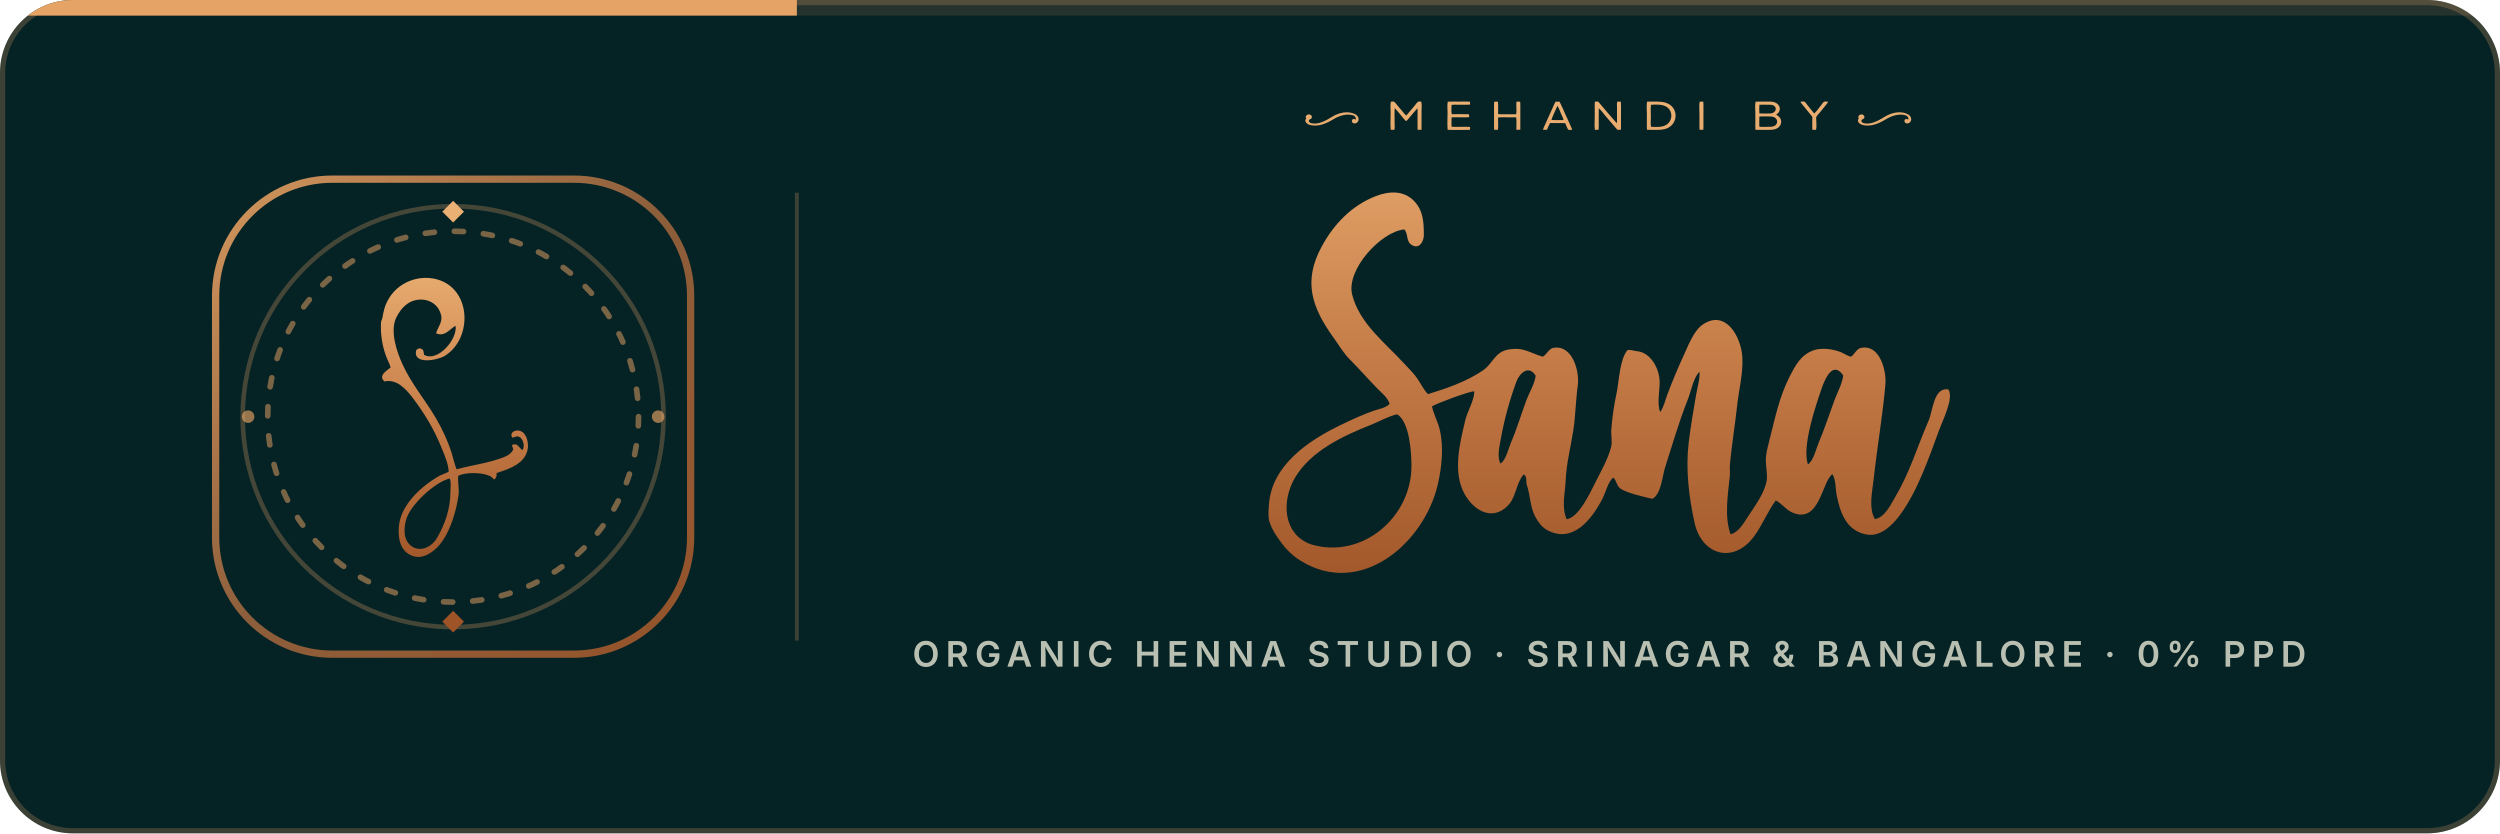
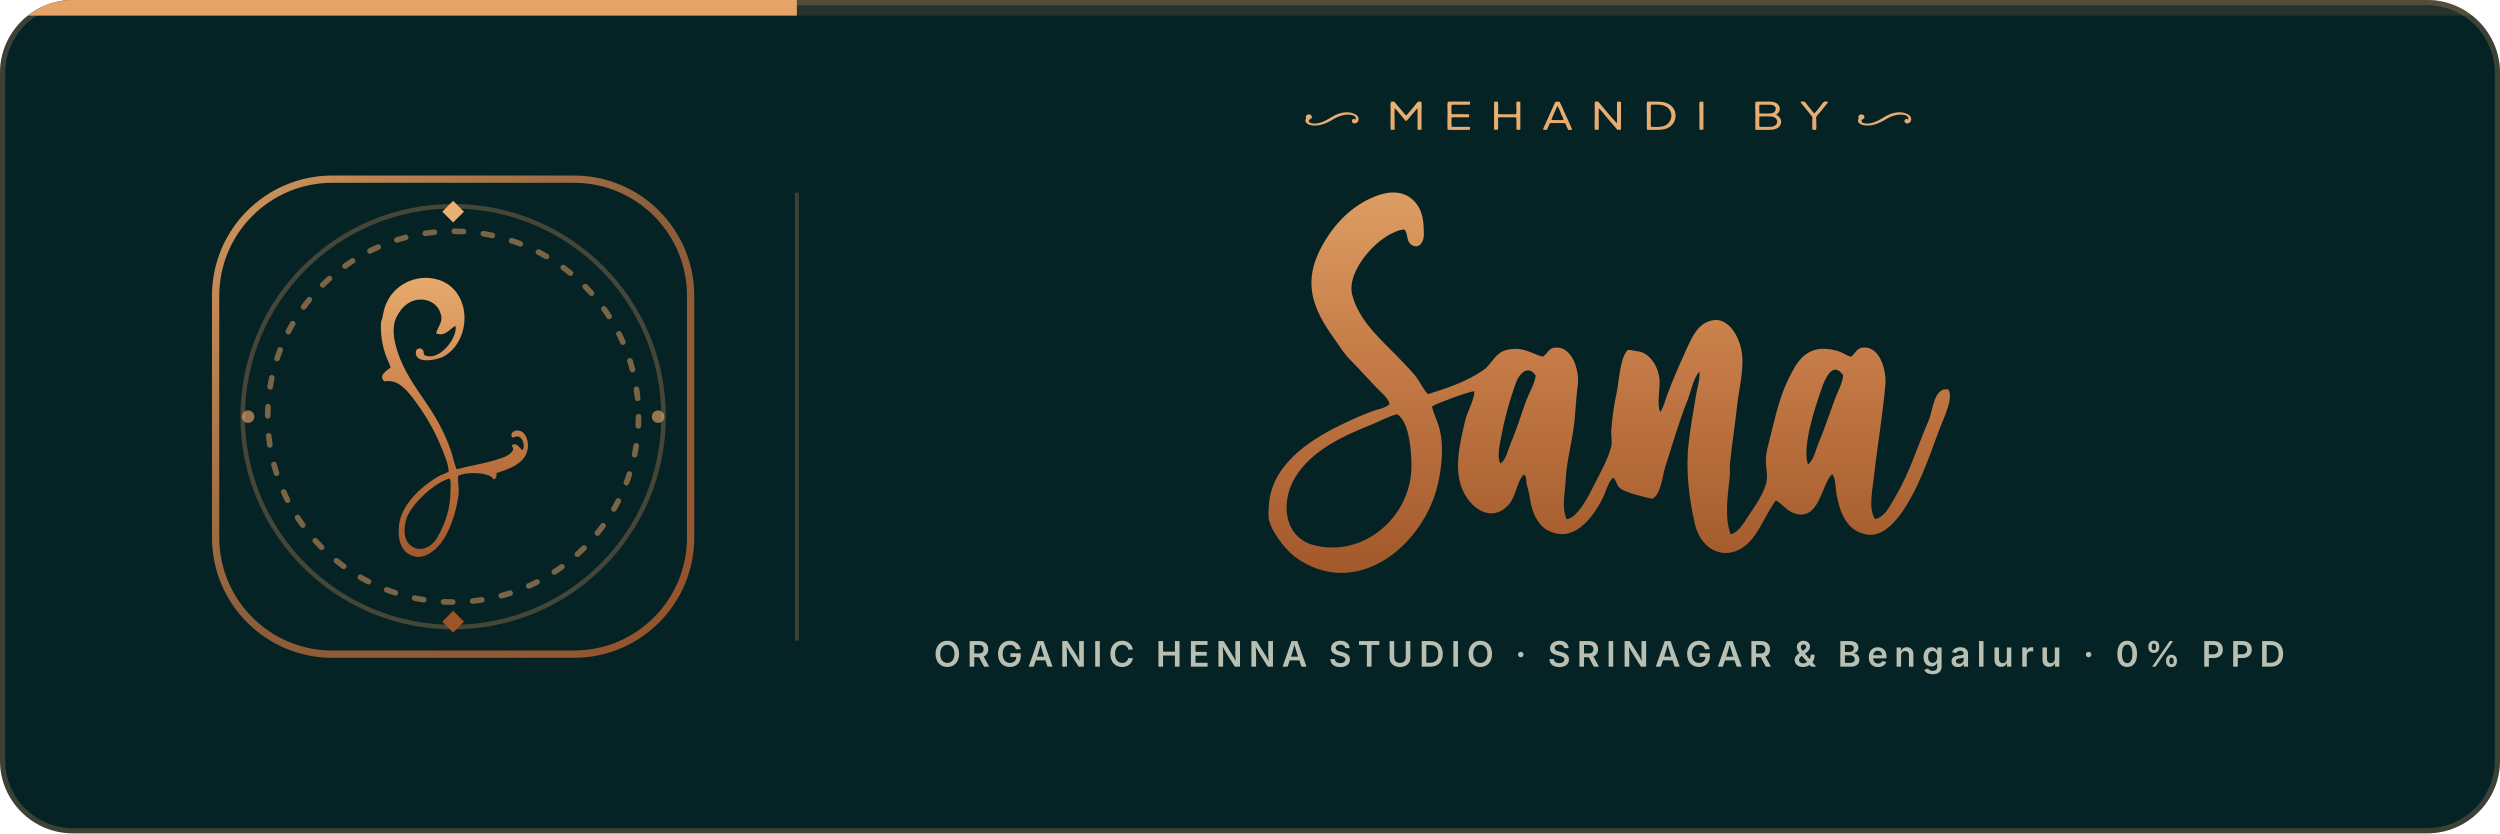
<svg xmlns="http://www.w3.org/2000/svg" width="960" height="320" viewBox="0 0 960 320" fill="none">
  <defs>
    <clipPath id="mbs-lockup-clip-dark">
      <rect width="960" height="320" rx="28" />
    </clipPath>
    <linearGradient id="mbs-lockup-word-dark" x1="512" y1="502" x2="512" y2="755" gradientUnits="userSpaceOnUse">
      <stop offset="0%" stop-color="#ebb073" />
      <stop offset="50%" stop-color="#c67d48" />
      <stop offset="100%" stop-color="#9e5427" />
    </linearGradient>
  </defs>
  <g clip-path="url(#mbs-lockup-clip-dark)">
    <rect width="960" height="320" fill="#052225" />
    <rect x="0" y="0" width="960" height="6" fill="rgba(229, 163, 101, 0.14)" />
    <rect x="0" y="0" width="306" height="6" fill="#e5a365" />
  </g>
  <rect x="1" y="1" width="958" height="318" rx="27" stroke="rgba(229, 163, 101, 0.24)" stroke-width="2" />
  <g transform="translate(78 64) scale(1.6)">
    <defs>
      <linearGradient id="mbs-copper-27" x1="60" y1="14" x2="60" y2="106" gradientUnits="userSpaceOnUse">
        <stop offset="0%" stop-color="#ebb073" />
        <stop offset="50%" stop-color="#c67d48" />
        <stop offset="100%" stop-color="#9e5427" />
      </linearGradient>
      <linearGradient id="mbs-rim-28" x1="0" y1="0" x2="120" y2="120" gradientUnits="userSpaceOnUse">
        <stop offset="0%" stop-color="#e5a365" stop-opacity="0.95" />
        <stop offset="50%" stop-color="#b97242" stop-opacity="0.75" />
        <stop offset="100%" stop-color="#9d5428" stop-opacity="0.95" />
      </linearGradient>
    </defs>
    <rect x="3" y="3" width="114" height="114" rx="28" fill="#052225" stroke="url(#mbs-rim-28)" stroke-width="1.75" />
    <circle cx="60" cy="60" r="50.5" stroke="#e5a365" stroke-opacity="0.28" stroke-width="1.1" />
    <circle cx="60" cy="60" r="44.5" stroke="#e5a365" stroke-opacity="0.52" stroke-width="1.35" stroke-dasharray="2.2 4.8" stroke-linecap="round" />
    <polygon points="60,8.2 62.6,10.8 60,13.4 57.4,10.8" fill="url(#mbs-copper-27)" />
    <polygon points="60,106.6 62.6,109.2 60,111.8 57.4,109.2" fill="url(#mbs-copper-27)" />
    <circle cx="10.8" cy="60" r="1.5" fill="#e5a365" fill-opacity="0.65" />
    <circle cx="109.2" cy="60" r="1.5" fill="#e5a365" fill-opacity="0.65" />
    <path d="M49.2 40.5C49.9 39.9 50.4 39.8 51.2 40.5C51.4 41 51.4 41.5 51.5 41.9C55.5 44.2 61.4 37.2 60.7 33.4C58.8 34.5 57.6 36.7 55 35.6C55.6 33.6 57.1 32.2 56.4 30C55.2 25.7 50.1 24.6 46.7 26.9C45.1 28 44.1 29.5 43.3 31.1C41.5 35.1 43.5 41 45.2 44.7C47.8 50.4 51.9 55.2 55 60.5C56.8 63.6 58.4 67 59.5 70.4C60 72.1 60.4 73.8 61 75.4C65 74.3 69 73.8 73 72.5C74.7 71.9 76.8 71.4 77.6 69.6C77.5 69.1 77.3 68.7 77.2 68.3C78.9 67.5 79.2 69.1 80.3 69.8C81.1 68.7 80.5 66.1 79 65.8C78.4 65.6 77.9 66.2 77.3 66.1C76.4 64.7 78.1 63.8 79.4 64.1C81.4 64.6 82 67.2 81.9 68.9C81.5 73.7 76.4 75.3 72.7 76.5C72.8 77.3 72.7 77.9 72 78.4C71.5 78 71.2 77.5 70.6 77.3C68.3 76.3 63.8 76.2 61.5 77.3C61.3 79.1 61.8 81 61.6 82.8C61 87.6 58.9 94.8 55.2 98.4C53.1 100.4 50.3 102 47.3 100.4C44.4 98.8 43.9 95.5 44.1 92.5C44.4 86.2 50.2 80.8 55.3 77.7C56.4 77 57.7 76.7 58.7 76.1C58.6 73.8 57.5 71.2 56.6 69.1C54.5 63.8 51.6 59 48.1 54.4C46.1 51.8 43.4 48.9 39.9 49.7C38 48 40.5 46.6 41.7 45.6C41.4 44.4 40.7 43.3 40.3 42.1C39.2 39 38.7 35.7 38.9 32.4C38.9 32 39.2 31.6 39.3 31.1C39.6 29.4 39.9 27.8 40.7 26.3C43.5 20.6 50.3 18 56.2 20.1C65.6 23.6 65.4 37.6 57.4 42.3C55.3 43.5 48.1 44.9 49.2 40.5ZM48.1 98.1C50.8 99.7 54 97.9 55.4 95.3C57.7 91.3 59.2 86.8 59.2 82.1C59.2 80.9 59.5 79.2 59 78.1C54.7 79.1 47.3 85.9 46.2 90.3C45.5 93 45.4 96.4 48.1 98.1Z" transform="translate(60 60) scale(0.82) translate(-60 -60)" fill="url(#mbs-copper-27)" fill-rule="evenodd" />
  </g>
  <line x1="306" y1="74" x2="306" y2="246" stroke="rgba(229, 163, 101, 0.24)" stroke-width="1.5" />
  <g transform="translate(618 134) scale(0.76) translate(-512 -628)">
    <path d="M358.8 511.6C358.1 510.4 359.3 509.1 360.8 509.6C361.9 510.0 362.0 511.5 360.9 511.9C359.8 512.2 359.9 513.5 361.3 513.9C364.8 514.8 368.5 512.8 371.9 510.7C375.6 508.4 380.2 507.6 383.6 509.4C385.5 510.4 385.9 512.6 384.4 513.7C383.3 514.5 381.8 513.9 381.9 512.7C382.0 511.7 383.2 511.5 383.7 512.2C384.2 511.3 383.5 510.2 382.3 509.9C379.5 509.1 375.9 509.9 372.6 511.9C368.9 514.2 364.7 515.9 360.6 514.8C358.7 514.2 357.8 512.7 358.8 511.6Z" fill="url(#mbs-lockup-word-dark)" />
    <path d="M401.6 503.06C402.06 503.04 402.78 502.89 403.21 503.07C403.62 503.24 404.78 504.8 405.1 505.19C405.84 506.08 406.62 506.94 407.35 507.83C407.99 508.59 408.59 509.42 409.39 510.06C410.72 508.44 412.09 506.84 413.47 505.25C413.88 504.78 414.82 503.38 415.33 503.1C415.71 502.89 416.49 503.03 416.93 503.03C417.35 504.26 417.09 506.53 417.09 507.91C417.09 511.01 417.12 514.12 417.09 517.22C416.39 517.31 415.77 517.31 415.08 517.21C415.07 514.93 415.07 512.65 415.07 510.37C415.07 509.06 415.2 507.7 415 506.41C413.66 507.86 412.46 509.41 411.16 510.88C410.55 511.58 410.03 512.39 409.23 512.93C407.21 510.81 405.63 508.39 403.53 506.32C403.36 508.78 403.49 511.27 403.49 513.73C403.49 514.9 403.64 516.16 403.38 517.29C402.76 517.3 402.14 517.29 401.52 517.27C401.29 514.31 401.48 511.3 401.48 508.34C401.48 506.77 401.23 504.54 401.6 503.06ZM430.36 503.06C432.29 502.94 434.27 503.02 436.21 503.02C437.99 503.02 439.82 502.93 441.58 503.07C441.63 503.59 441.63 504.06 441.57 504.57C439.54 504.64 437.51 504.59 435.48 504.59C434.41 504.59 433.3 504.53 432.26 504.68C432.24 506.16 432.02 507.98 432.38 509.39C435.26 509.37 438.17 509.3 441.05 509.41C441.16 509.91 441.16 510.37 441.14 510.89C438.22 511.15 435.21 510.8 432.28 510.98C432.21 512.56 432.21 514.15 432.27 515.73C435.36 515.94 438.52 515.6 441.61 515.82C441.63 516.33 441.63 516.8 441.53 517.29C437.8 517.32 434.01 517.43 430.28 517.27C430.03 514.38 430.24 511.43 430.24 508.53C430.24 506.95 429.99 504.53 430.36 503.06ZM453.84 503.06C454.47 503.02 455.06 503.02 455.68 503.07C455.96 505.13 455.71 507.26 455.77 509.33C456.89 509.49 458.09 509.42 459.25 509.42C461.12 509.42 463 509.44 464.87 509.41C465.19 507.97 464.98 506.36 464.98 504.88C464.98 504.24 464.94 503.63 465.15 503.03C465.79 503.02 466.36 503.02 466.97 503.12C467.08 504.76 467.01 506.42 467.01 508.07C467.01 511.11 467 514.16 467.01 517.2C466.31 517.31 465.7 517.31 464.99 517.21C464.97 515.25 465.23 512.86 464.9 510.97C463.1 510.92 461.3 510.95 459.5 510.95C458.26 510.95 457 510.9 455.78 511.01C455.69 513.08 455.98 515.22 455.68 517.27C455.05 517.3 454.44 517.3 453.81 517.28C453.66 516.29 453.73 515.26 453.73 514.26C453.73 512.61 453.73 510.96 453.73 509.31C453.73 508.04 453.73 506.78 453.73 505.51C453.73 504.69 453.67 503.86 453.84 503.06ZM484.78 503.06C485.49 503.02 486.16 503.02 486.86 503.08C487.89 505.02 488.68 507.06 489.58 509.05C490.81 511.74 492.11 514.43 493.21 517.15C492.66 517.3 493.51 517.23 492.88 517.3C492.36 517.37 491.76 517.29 491.23 517.29C490.58 516.25 490.18 515.07 489.71 513.96C488.66 513.8 487.55 513.87 486.47 513.87C484.98 513.87 483.5 513.85 482.01 513.88C481.43 514.96 480.97 516.1 480.51 517.22C479.82 517.3 479.14 517.3 478.43 517.28C478.6 516.51 479 515.76 479.34 515.01C479.84 513.9 480.35 512.78 480.85 511.67C481.66 509.84 482.48 508.03 483.31 506.21C483.78 505.16 484.19 504.07 484.78 503.06ZM504.66 503.06C505.13 503.03 505.84 502.9 506.28 503.06C506.61 503.18 506.79 503.56 506.99 503.78C507.57 504.45 508.14 505.12 508.71 505.8C511.05 508.52 513.32 511.31 515.78 513.97C515.93 512.99 515.85 511.96 515.85 510.97C515.85 509.38 515.85 507.8 515.85 506.21C515.85 505.17 515.7 504.03 515.99 503.03C516.64 503.02 517.21 503.02 517.83 503.12C517.95 504.76 517.87 506.42 517.87 508.06C517.87 511.1 517.86 514.15 517.87 517.19C517.26 517.3 516.7 517.3 516.06 517.28C513.98 514.94 512 512.53 509.96 510.16C509.03 509.09 507.76 507.23 506.63 506.44C506.59 508.78 506.62 511.13 506.62 513.47C506.62 514.73 506.71 516.02 506.55 517.26C505.93 517.29 505.31 517.3 504.68 517.29C504.36 515.37 504.6 512.84 504.6 510.85C504.6 509.27 504.6 507.68 504.6 506.09C504.6 505.09 504.54 504.06 504.66 503.06ZM531.05 503.06C532.21 502.99 533.38 503.02 534.55 503.02C537.22 503.02 539.86 503 542.13 504.32C546.81 507.05 546.48 513.95 541.52 516.35C539.41 517.36 537.11 517.3 534.74 517.3C533.49 517.3 532.24 517.32 531 517.27C530.88 516.21 530.94 515.12 530.94 514.06C530.94 512.35 530.94 510.64 530.94 508.92C530.94 507.18 530.69 504.7 531.05 503.06ZM557.62 503.06C558.25 503.02 558.84 503.02 559.46 503.07C559.6 504.06 559.53 505.09 559.53 506.09C559.53 507.68 559.53 509.26 559.53 510.85C559.53 512.18 559.53 513.51 559.53 514.84C559.53 515.65 559.59 516.48 559.44 517.28C558.81 517.3 558.19 517.3 557.57 517.27C557.45 516.21 557.51 515.12 557.51 514.06C557.51 512.35 557.51 510.64 557.51 508.92C557.51 507.18 557.26 504.7 557.62 503.06ZM585.87 503.06C587.73 502.95 589.63 503.02 591.49 503.02C592.8 503.02 594.19 502.94 595.42 503.35C597.76 504.11 598.76 506.4 597.7 508.24C597.37 508.82 596.83 509.23 596.26 509.66C597.14 510.12 597.85 510.62 598.32 511.4C599.47 513.27 598.58 515.84 596.24 516.78C594.79 517.37 593.26 517.3 591.68 517.3C589.73 517.3 587.77 517.34 585.81 517.28C585.68 516.22 585.75 515.13 585.75 514.06C585.75 512.29 585.75 510.51 585.75 508.73C585.75 507.09 585.49 504.58 585.87 503.06ZM608.53 503.06C609.08 503.03 610.11 502.85 610.61 503.08C611.05 503.29 611.75 504.38 612.05 504.77C613.17 506.2 614.36 507.59 615.48 509.02C616.71 507.95 618.11 505.98 619.1 504.69C619.37 504.34 620.15 503.15 620.58 503.04C621.17 502.88 622.05 503.03 622.61 503.14C621.32 504.98 619.74 506.71 618.35 508.51C617.84 509.16 616.89 510.01 616.59 510.72C616.38 511.2 616.54 511.91 616.54 512.42C616.54 513.89 616.79 515.92 616.41 517.3C615.78 517.3 615.17 517.29 614.55 517.25C614.46 515.74 614.52 514.21 614.52 512.69C614.52 512.16 614.69 511.09 614.45 510.62C614.22 510.17 613.76 509.76 613.44 509.36C612.43 508.09 611.42 506.83 610.4 505.57C609.75 504.78 608.91 503.95 608.53 503.06ZM533.02 504.63C532.78 506.74 532.96 508.94 532.96 511.06C532.96 512.59 532.75 514.26 533.07 515.76C535.42 515.81 538.26 516.08 540.34 515C544.11 513.05 544.36 507.66 540.68 505.54C538.54 504.3 535.53 504.49 533.02 504.63ZM587.8 504.62C587.7 506.07 587.71 507.56 587.8 509C589.12 509.08 590.46 509.04 591.78 509.04C592.7 509.04 593.7 509.09 594.55 508.74C596.27 508.05 596.68 505.9 594.99 504.99C594.17 504.56 593.2 504.59 592.27 504.59C590.78 504.59 589.29 504.56 587.8 504.62ZM485.74 505.18C484.78 507.54 483.5 509.86 482.72 512.26C484.69 512.47 486.79 512.33 488.79 512.33C488.73 511.41 488.13 510.43 487.74 509.54C487.12 508.11 486.64 506.5 485.74 505.18ZM587.8 510.54C587.68 512.25 587.76 513.98 587.77 515.69C588.96 515.86 590.24 515.77 591.47 515.77C592.78 515.77 594.16 515.89 595.35 515.32C597.24 514.42 597.24 511.96 595.41 511C594.4 510.47 593.18 510.51 592.02 510.51C590.62 510.51 589.2 510.46 587.8 510.54Z" fill="url(#mbs-lockup-word-dark)" fill-rule="evenodd" />
    <path d="M638.0 511.6C637.3 510.4 638.5 509.1 640.0 509.6C641.1 510.0 641.2 511.5 640.1 511.9C639.0 512.2 639.1 513.5 640.5 513.9C644.0 514.8 647.7 512.8 651.1 510.7C654.8 508.4 659.4 507.6 662.8 509.4C664.7 510.4 665.1 512.6 663.6 513.7C662.5 514.5 661.0 513.9 661.1 512.7C661.2 511.7 662.4 511.5 662.9 512.2C663.4 511.3 662.7 510.2 661.5 509.9C658.7 509.1 655.1 509.9 651.8 511.9C648.1 514.2 643.9 515.9 639.8 514.8C637.9 514.2 637.0 512.7 638.0 511.6Z" fill="url(#mbs-lockup-word-dark)" />
    <path d="M408.39 567.58C396.36 568.86 378.92 588.08 382.04 600.53C385.66 615.03 398.75 624.95 408.41 635.45C410.5 637.73 412.95 640.14 414.74 642.64C416.63 645.29 418.06 648.52 420.35 650.83C429.99 647.86 439.86 644.5 448.23 638.75C453.03 635.45 454.13 629.57 460.78 628.34C468.84 626.86 471.65 630.04 478.33 631.89C480.38 630.82 481.35 627.86 483.72 627.44C493.38 625.71 497.03 639.43 496.04 646.42C494.96 654.05 494.94 661.74 493.75 669.3C492.42 677.75 490.29 685.87 489.91 694.53C489.63 701.17 487.71 707.58 490.4 714.03C496.28 713.32 502.06 701.22 504.51 696.27C507.43 690.4 511.21 683.94 512.87 677.58C513.58 674.87 512.75 671.59 512.97 668.79C513.45 662.7 514.32 656.38 515.61 650.47C516.87 644.71 517.2 633 521.19 628.56C522.91 628.24 524.15 628.97 525.84 629.11C532.8 629.69 537.15 637.72 537.39 644.21C537.56 648.77 535.92 655.75 537.68 659.91C539.55 657.26 540.19 653.87 541.34 650.86C543.83 644.34 546.51 637.83 549.45 631.5C551.69 626.66 554.57 618.82 559.11 615.71C570.76 607.74 578.44 621.82 579.15 631.69C579.75 640.03 577.44 648.38 576.56 656.56C575.49 666.39 573.89 676.22 572.92 686.03C572.71 688.16 573.05 690.32 572.83 692.44C571.9 701.52 570.02 712.79 573.24 721.64C577.21 720.71 579.83 716.08 581.93 712.85C585.32 707.63 590.44 700.84 591.48 694.54C592.02 691.24 590.91 686.92 591.06 683.43C591.2 680.41 592.12 677.04 592.86 674.15C595.68 663.21 597.71 652.57 602.96 642.22C606.05 636.13 608.86 630.66 615.76 628.49C619.58 627.29 625.47 628.13 629.07 629.66C630.81 630.39 632.22 631.56 634.08 631.89C635.9 630.75 636.85 627.98 639.03 627.49C648.7 625.36 652.07 639.13 651.47 645.94C650.06 662.01 647.28 677.67 645.55 693.64C644.89 699.72 642.83 708.42 646.18 713.97C651.27 713.08 654.19 706.55 656.56 702.55C663.82 690.32 667.71 677.03 673.33 664.13C675.5 659.15 675.8 647.26 683.26 648.42C686.2 652.68 680.45 663.97 678.75 668.6C673.55 682.69 667.81 699.75 658.88 711.83C655.17 716.86 649.26 722.89 642.28 721.79C631.8 720.15 628.56 710.71 626.8 701.64C626.16 698.35 626.54 694.13 624.68 691.27C619.23 695.21 618.28 716.79 604.27 710.56C601.07 709.14 599.06 705.96 596.07 704.56C591.89 710.21 589.24 717.15 584.97 722.87C574.57 736.77 558.65 732.13 555.04 715.81C552.21 703.04 550.48 688.95 552.04 675.61C552.98 667.58 554.4 659.44 555.76 651.46C556.43 647.49 557.77 643.58 557.53 639.49C554.42 642.57 553.31 649.32 551.69 653.38C547.22 664.57 543.85 676.29 540.19 687.72C538.74 692.25 538.21 701.31 533.74 703.73C529.66 702.76 520.46 700.79 517.35 698.36C515.51 696.92 515.58 694.18 513.91 692.99C511.33 695.17 510.17 700.39 508.6 703.45C503.2 714.02 493.49 726.65 480.45 719.45C477.9 718.04 476.04 715.47 474.68 712.99C471.89 707.89 472.08 702.04 470.31 696.74C469.6 694.61 470.74 692.92 468.74 691.35C464.86 695.62 465.01 702.69 460.79 707.07C452.3 715.88 442.02 708.72 437.88 699.36C433.08 688.5 436.64 674.85 439.22 663.88C440.12 660.03 444.13 652.9 443.69 649.4C441.45 649.31 424.51 655.54 422.36 657.04C423.23 661.03 425.29 664.66 426.26 668.64C428.39 677.43 427.34 687.59 425.35 696.28C418.5 726.28 386.17 753.89 355.87 734.92C352.12 732.57 348.92 729.53 346.3 725.99C343.8 722.62 341.58 719.4 340.27 715.36C339.41 712.7 339.82 708.96 340.03 706.21C341.55 686.89 359.68 674.48 375.66 666.71C381.2 664.01 386.9 661.35 392.71 659.29C395.29 658.37 399.11 657.83 400.94 655.77C400.16 652.66 396.76 650.04 394.57 647.79C389.92 643.02 385.55 638.01 380.84 633.29C377.66 630.1 375.36 626.07 372.74 622.45C361.64 607.06 357.09 593.86 366.64 576.26C372.79 564.92 381.79 555.52 393.95 550.78C400.57 548.2 408.12 547.75 413.4 553.33C418.04 558.23 418.22 564.1 418.26 570.41C418.27 573.61 416 577.8 412.18 575.49C409.12 573.66 410.54 570.03 408.39 567.58ZM456.96 685.89C459.7 684.36 461.08 678.06 462.33 675.17C465.36 668.14 467.48 660.79 470.17 653.64C471.61 649.83 474.28 645.56 474.76 641.53C471.33 635.88 466.61 640.15 464.99 644.58C461.49 654.21 458.96 663.47 457.15 673.4C456.51 676.89 455.15 682.64 456.96 685.89ZM612.31 686.35C615.2 684.35 616.34 678.72 617.69 675.54C620.72 668.39 623.11 660.96 625.81 653.69C627.23 649.87 629.73 645.39 630.15 641.36C624.89 633.62 620.79 643.44 619.32 647.76C616.15 657.04 609.26 677.07 612.31 686.35ZM361.4 726.78C387.09 734.35 412.07 713.12 412 687C411.98 680.44 411.1 664.79 404.77 661.01C400.31 662 395.89 664.6 391.62 666.3C377.39 671.95 361.21 679.44 353.13 693.1C346.27 704.7 346.91 721.75 361.4 726.78Z" fill="url(#mbs-lockup-word-dark)" fill-rule="evenodd" />
  </g>
-   <text x="618" y="256" text-anchor="middle" fill="rgba(255, 254, 233, 0.72)" font-family="'Plus Jakarta Sans', -apple-system, sans-serif" font-size="13.5" font-weight="600" letter-spacing="2.4">ORGANIC HENNA STUDIO · SRINAGAR &amp; BANGALORE · 0% PPD</text>
+   <text x="618" y="256" text-anchor="middle" fill="rgba(255, 254, 233, 0.72)" font-family="'Plus Jakarta Sans', -apple-system, sans-serif" font-size="13.5" font-weight="600" letter-spacing="2.4">ORGANIC HENNA STUDIO · SRINAGAR &amp; Bengaluru · 0% PPD</text>
</svg>
